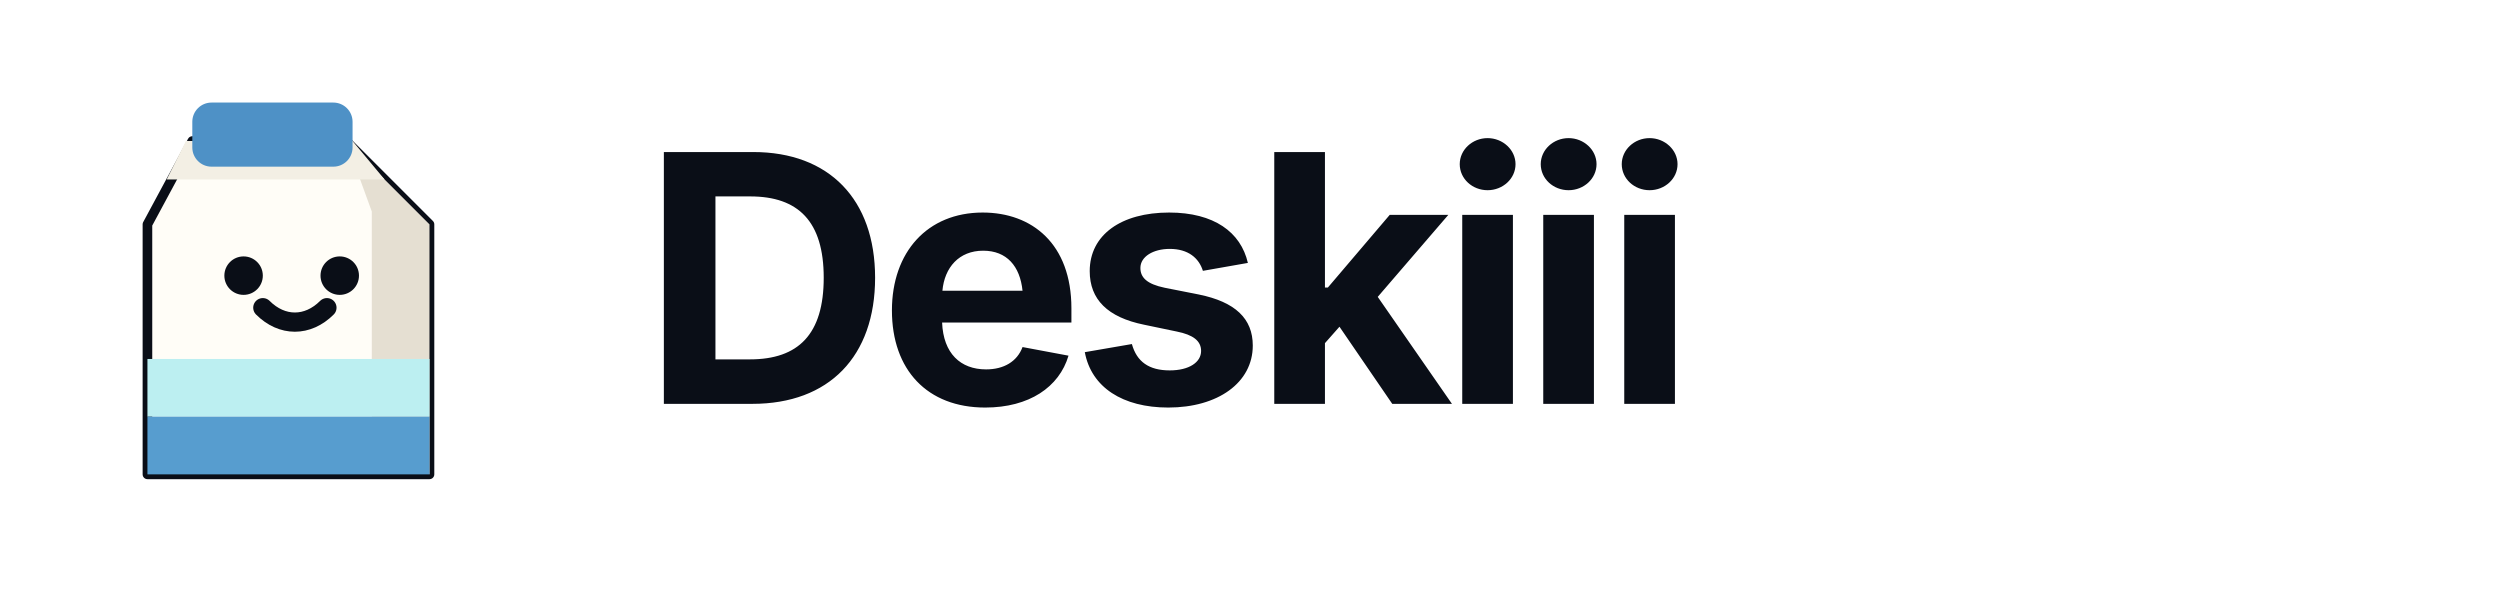
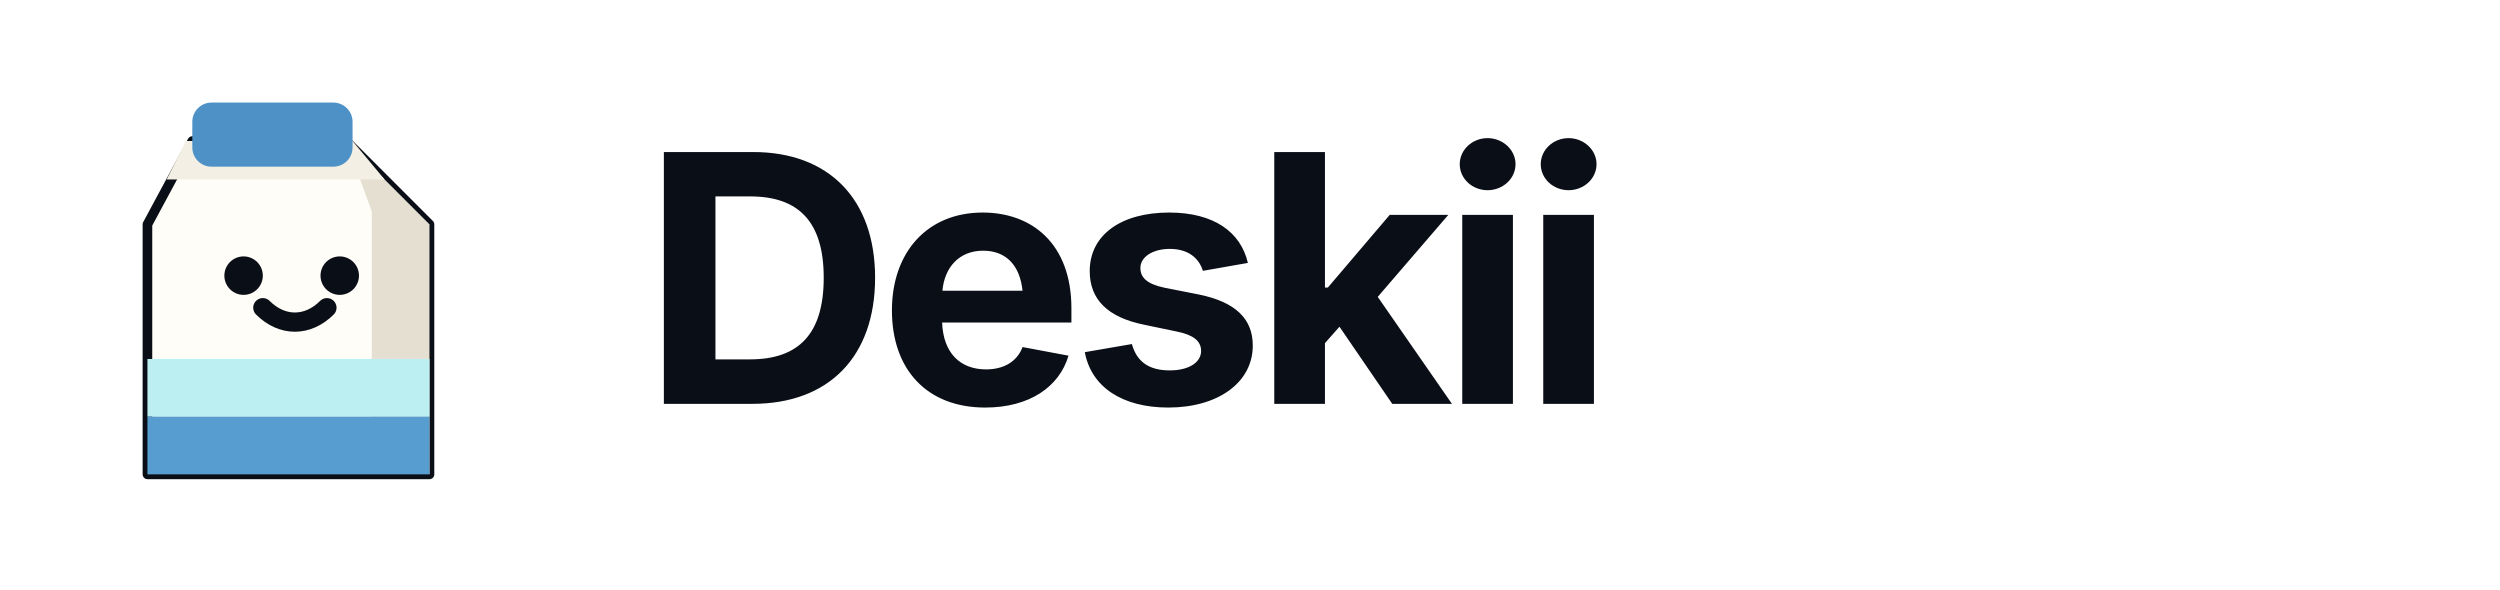
<svg xmlns="http://www.w3.org/2000/svg" viewBox="0 0 390 92" role="img" aria-labelledby="title desc">
  <g transform="translate(10 8)">
    <path d="M13 27 20 14h24l13 13v39H13Z" fill="#FFFDF7" stroke="#0A0E17" stroke-width="1.5" stroke-linejoin="round" />
    <path d="m44 14 13 13v39l-9-6V25Z" fill="#E5DFD2" />
    <path d="M19 14h26l5 6H16Z" fill="#F3EFE4" />
    <rect x="20" y="8" width="25" height="10" rx="3" fill="#4E91C6" />
    <path d="M13 48h44v9H13Z" fill="#BCEFF1" />
    <path d="M13 57h44v9H13Z" fill="#579DCF" />
    <circle cx="28" cy="35" r="3" fill="#0A0E17" />
    <circle cx="43" cy="35" r="3" fill="#0A0E17" />
    <path d="M31 40c3 3 7 3 10 0" fill="none" stroke="#0A0E17" stroke-width="3" stroke-linecap="round" />
  </g>
-   <text x="100" y="63" fill="#0A0E17" font-family="Space Grotesk, Inter, Segoe UI, sans-serif" font-size="54" font-weight="650" letter-spacing="-2">Deskiii</text>
+   <text x="100" y="63" fill="#0A0E17" font-family="Space Grotesk, Inter, Segoe UI, sans-serif" font-size="54" font-weight="650" letter-spacing="-2">Deskii</text>
</svg>
